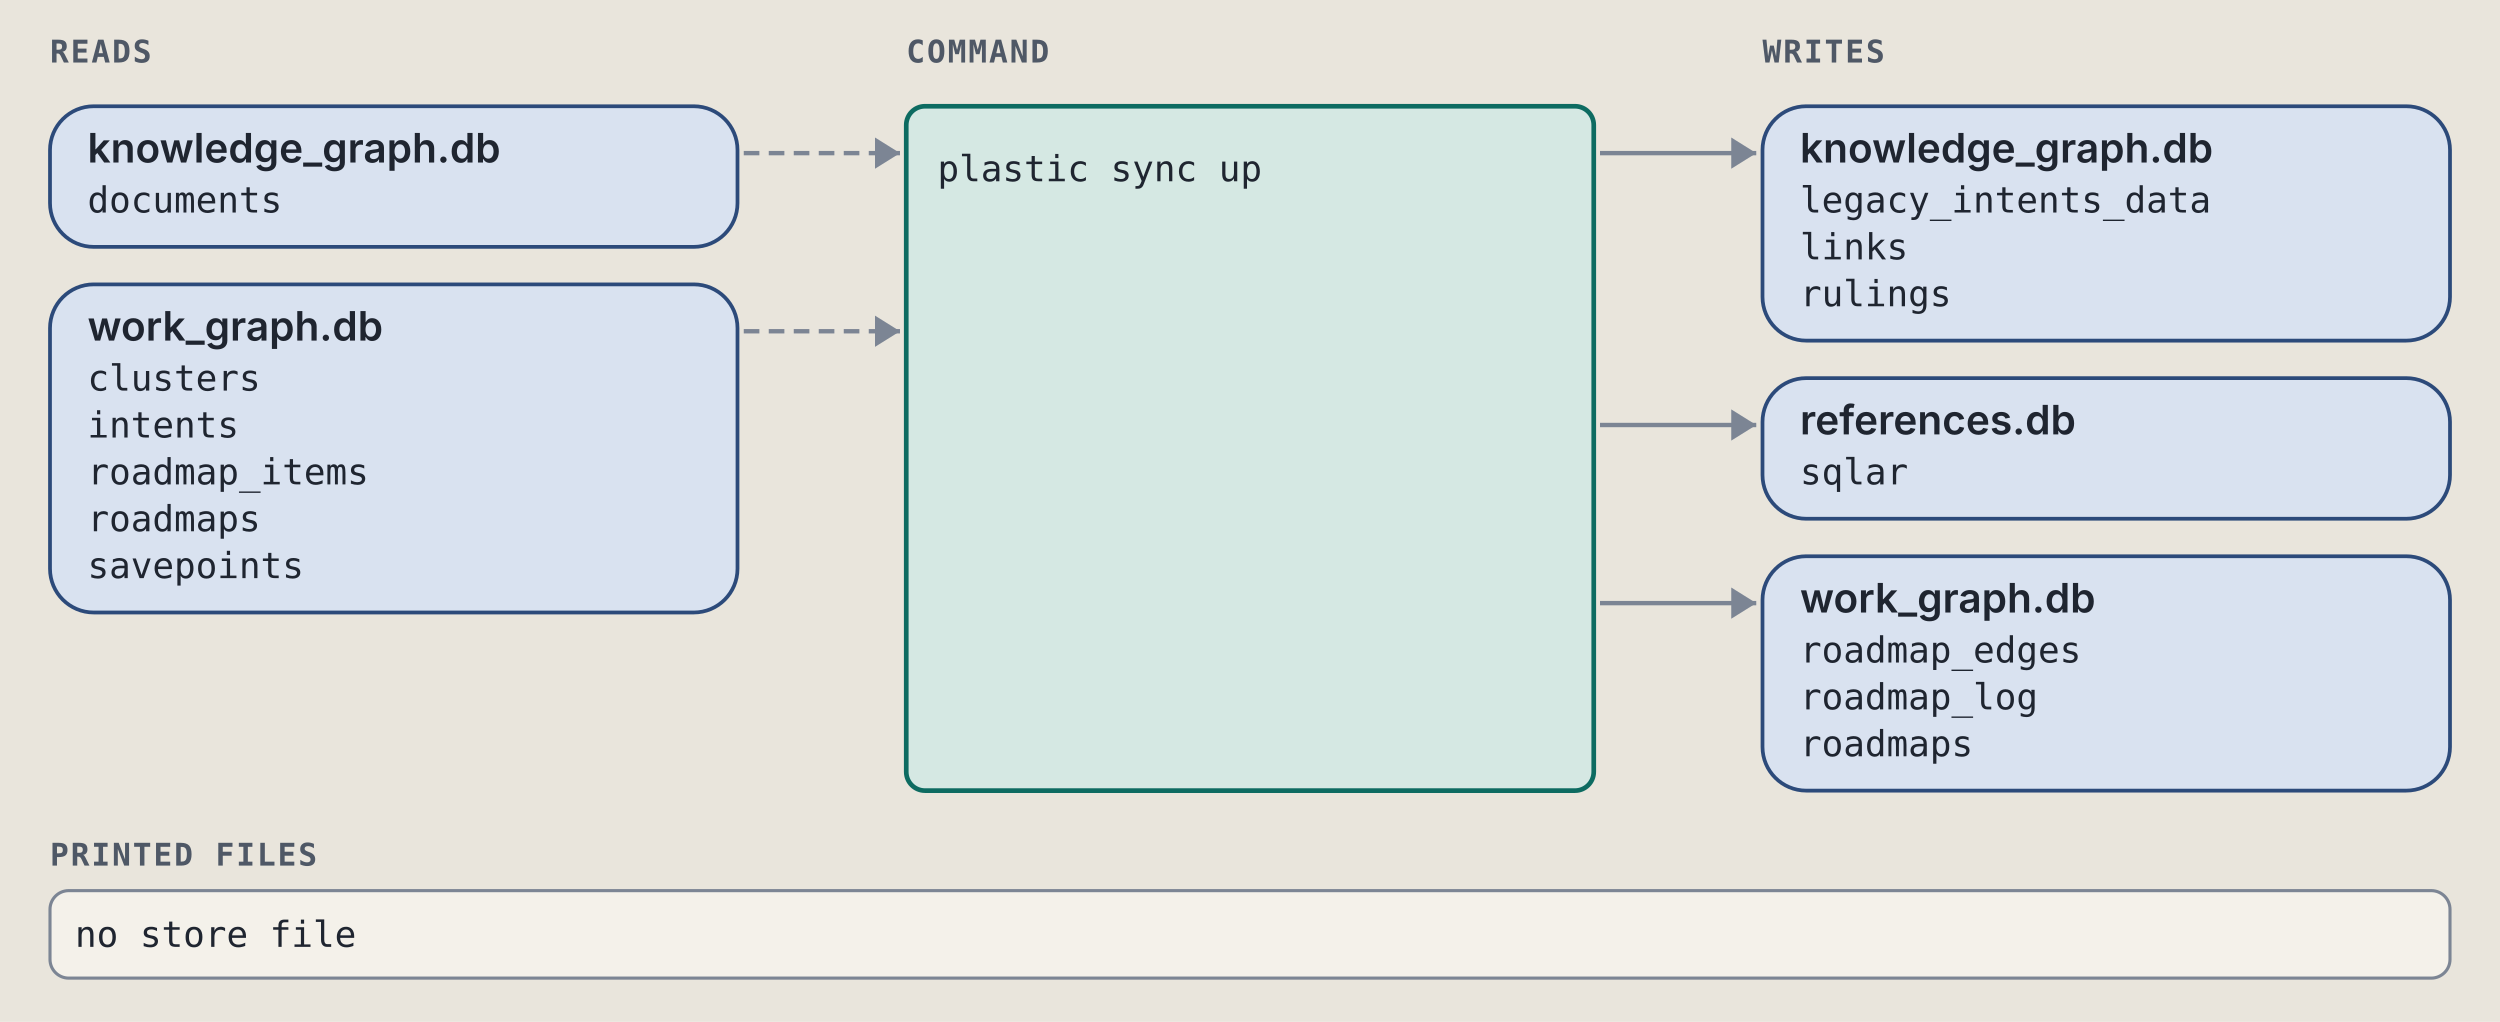
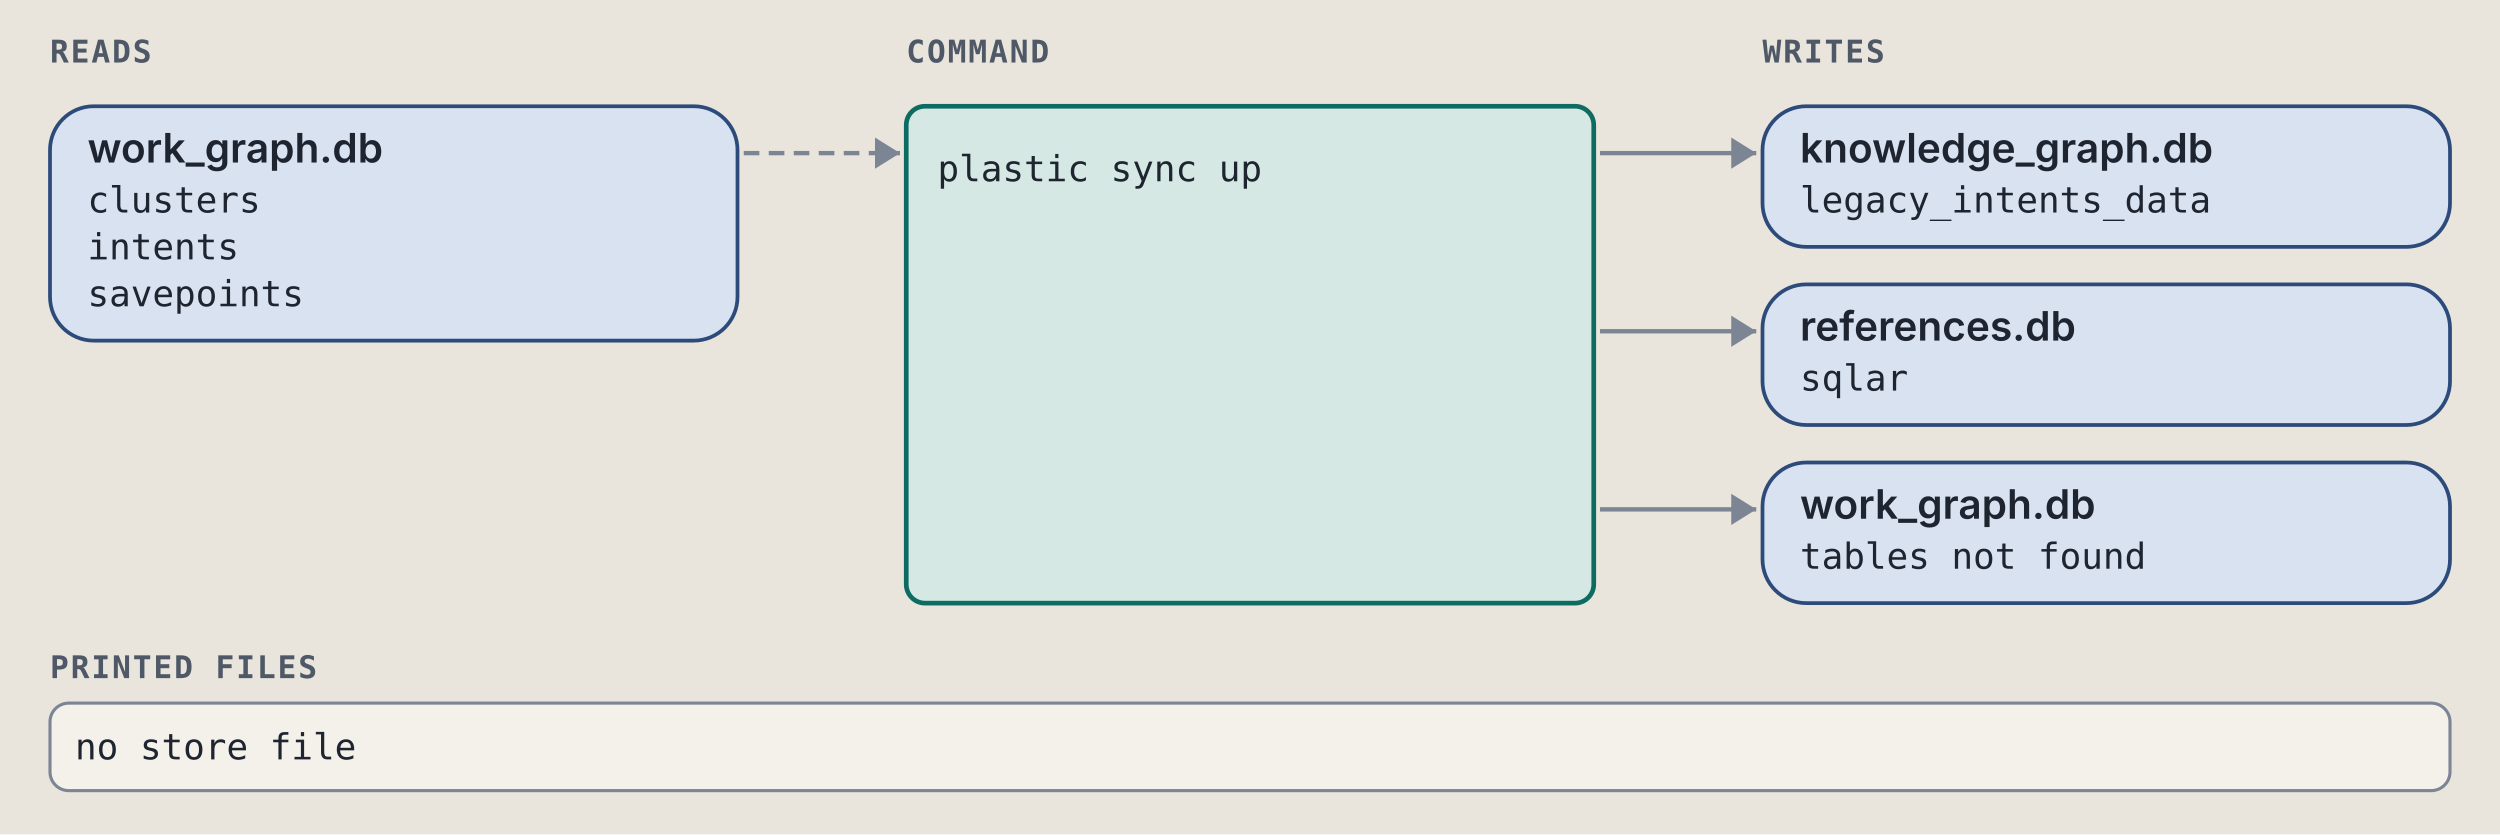
- <svg xmlns="http://www.w3.org/2000/svg" viewBox="0 0 800 327" width="800" height="327" role="img" xml:space="preserve">
+ <svg xmlns="http://www.w3.org/2000/svg" viewBox="0 0 800 267" width="800" height="267" role="img" xml:space="preserve">
  <style>.ground { fill: #e9e5dc; }
.card { fill: #f4f1ea; stroke: #7c8594; stroke-width: 1; }
.lane-code { fill: #d5e8e3; stroke: #0d6b61; stroke-width: 1.5; }
.lane-agent { fill: #f1e2c7; stroke: #9a5508; stroke-width: 1.5; }
.stop-refusal { fill: #e4dcf5; stroke: #5b35b0; stroke-width: 1.2; }
.stop-failure { fill: #f4d9d4; stroke: #a8261b; stroke-width: 1.2; }
.end { fill: #d9e2f0; stroke: #2c4a7a; stroke-width: 1.2; }
.wire { fill: none; stroke: #7c8594; stroke-width: 1.4; }
.wire-read { fill: none; stroke: #7c8594; stroke-width: 1.4; stroke-dasharray: 5 3; }
.wire-refusal { fill: none; stroke: #5b35b0; stroke-width: 1.2; stroke-dasharray: 4 3; }
.wire-failure { fill: none; stroke: #a8261b; stroke-width: 1.2; stroke-dasharray: 4 3; }
.head { fill: #7c8594; }
.t { fill: #1f2530; font: 12px "IBM Plex Sans", system-ui, -apple-system, "Segoe UI", sans-serif; }
.tb { fill: #1f2530; font: 600 13px "IBM Plex Sans", system-ui, -apple-system, "Segoe UI", sans-serif; }
.tm { fill: #1f2530; font: 11.5px "IBM Plex Mono", ui-monospace, Menlo, Consolas, monospace; }
.tag { font: 600 10px "IBM Plex Mono", ui-monospace, Menlo, Consolas, monospace; letter-spacing: .06em; }
.tag-code { fill: #0d6b61; } .tag-agent { fill: #9a5508; } .tag-refusal { fill: #5b35b0; }
.tag-failure { fill: #a8261b; } .tag-end { fill: #2c4a7a; } .tag-muted { fill: #4f5866; }
.tm.tag-muted { font-size: 10.5px; }
.db { fill: #d9e2f0; stroke: #2c4a7a; stroke-width: 1.2; }
.codebox { fill: #f4f1ea; stroke: #7c8594; stroke-width: 1; }
.cx { fill: #1f2530; font: 12px "IBM Plex Mono", ui-monospace, Menlo, Consolas, monospace; white-space: pre; }
.cx-n { fill: #4f5866; font: 11px "IBM Plex Mono", ui-monospace, Menlo, Consolas, monospace; }
.cx-k { fill: #5b35b0; } .cx-s { fill: #9a5508; } .cx-y { fill: #0d6b61; }
.cx-w { fill: #2c4a7a; font-weight: 600; } .cx-t { fill: #a8261b; } .cx-c { fill: #4f5866; font-style: italic; }
.badge { fill: #2c4a7a; } .badge-t { fill: #e9e5dc; font: 600 11px "IBM Plex Mono", ui-monospace, Menlo, Consolas, monospace; }
.bracket { fill: none; stroke: #2c4a7a; stroke-width: 1.4; }
.term { fill: #16191e; stroke: #7c8594; stroke-width: 1; }
.term-t { fill: #e6e2d8; font: 12px "IBM Plex Mono", ui-monospace, Menlo, Consolas, monospace; }
.term-p { fill: #8fd18f; font: 12px "IBM Plex Mono", ui-monospace, Menlo, Consolas, monospace; }
.term-m { fill: #a3abb6; font: 12px "IBM Plex Mono", ui-monospace, Menlo, Consolas, monospace; }
.big { font: 700 36px "IBM Plex Mono", ui-monospace, Menlo, Consolas, monospace; }

@media (prefers-color-scheme: dark) {
.ground { fill: #171a1f; }
.card { fill: #20242b; stroke: #8a93a2; stroke-width: 1; }
.lane-code { fill: #173a36; stroke: #5cc4b4; stroke-width: 1.5; }
.lane-agent { fill: #3d2e17; stroke: #e5a95a; stroke-width: 1.5; }
.stop-refusal { fill: #2d2445; stroke: #b59cf2; stroke-width: 1.2; }
.stop-failure { fill: #45211e; stroke: #f2958a; stroke-width: 1.2; }
.end { fill: #1f2c42; stroke: #97b6e8; stroke-width: 1.2; }
.wire { fill: none; stroke: #8a93a2; stroke-width: 1.4; }
.wire-read { fill: none; stroke: #8a93a2; stroke-width: 1.4; stroke-dasharray: 5 3; }
.wire-refusal { fill: none; stroke: #b59cf2; stroke-width: 1.2; stroke-dasharray: 4 3; }
.wire-failure { fill: none; stroke: #f2958a; stroke-width: 1.2; stroke-dasharray: 4 3; }
.head { fill: #8a93a2; }
.t { fill: #e8e4da; font: 12px "IBM Plex Sans", system-ui, -apple-system, "Segoe UI", sans-serif; }
.tb { fill: #e8e4da; font: 600 13px "IBM Plex Sans", system-ui, -apple-system, "Segoe UI", sans-serif; }
.tm { fill: #e8e4da; font: 11.5px "IBM Plex Mono", ui-monospace, Menlo, Consolas, monospace; }
.tag { font: 600 10px "IBM Plex Mono", ui-monospace, Menlo, Consolas, monospace; letter-spacing: .06em; }
.tag-code { fill: #5cc4b4; } .tag-agent { fill: #e5a95a; } .tag-refusal { fill: #b59cf2; }
.tag-failure { fill: #f2958a; } .tag-end { fill: #97b6e8; } .tag-muted { fill: #b3b9c3; }
.tm.tag-muted { font-size: 10.5px; }
.db { fill: #1f2c42; stroke: #97b6e8; stroke-width: 1.2; }
.codebox { fill: #20242b; stroke: #8a93a2; stroke-width: 1; }
.cx { fill: #e8e4da; font: 12px "IBM Plex Mono", ui-monospace, Menlo, Consolas, monospace; white-space: pre; }
.cx-n { fill: #b3b9c3; font: 11px "IBM Plex Mono", ui-monospace, Menlo, Consolas, monospace; }
.cx-k { fill: #b59cf2; } .cx-s { fill: #e5a95a; } .cx-y { fill: #5cc4b4; }
.cx-w { fill: #97b6e8; font-weight: 600; } .cx-t { fill: #f2958a; } .cx-c { fill: #b3b9c3; font-style: italic; }
.badge { fill: #97b6e8; } .badge-t { fill: #171a1f; font: 600 11px "IBM Plex Mono", ui-monospace, Menlo, Consolas, monospace; }
.bracket { fill: none; stroke: #97b6e8; stroke-width: 1.4; }
.term { fill: #16191e; stroke: #8a93a2; stroke-width: 1; }
.term-t { fill: #e6e2d8; font: 12px "IBM Plex Mono", ui-monospace, Menlo, Consolas, monospace; }
.term-p { fill: #8fd18f; font: 12px "IBM Plex Mono", ui-monospace, Menlo, Consolas, monospace; }
.term-m { fill: #a3abb6; font: 12px "IBM Plex Mono", ui-monospace, Menlo, Consolas, monospace; }
.big { font: 700 36px "IBM Plex Mono", ui-monospace, Menlo, Consolas, monospace; }
}</style>
  <rect width="100%" height="100%" class="ground" />
  <text x="16" y="20" class="tag tag-muted" text-anchor="start">READS</text>
  <text x="290" y="20" class="tag tag-muted" text-anchor="start">COMMAND</text>
  <text x="564" y="20" class="tag tag-muted" text-anchor="start">WRITES</text>
-   <rect x="16" y="34" width="220" height="45" rx="14" class="db" />
-   <text x="28" y="52" class="tb" text-anchor="start">knowledge_graph.db</text>
-   <text x="28" y="68" class="tm" text-anchor="start">documents</text>
+   <rect x="16" y="34" width="220" height="75" rx="14" class="db" />
+   <text x="28" y="52" class="tb" text-anchor="start">work_graph.db</text>
+   <text x="28" y="68" class="tm" text-anchor="start">clusters</text>
+   <text x="28" y="83" class="tm" text-anchor="start">intents</text>
+   <text x="28" y="98" class="tm" text-anchor="start">savepoints</text>
  <path d="M 238 49 L 288 49" class="wire-read" />
  <path d="M 280 44 L 288 49 L 280 54 Z" class="head" />
-   <rect x="16" y="91" width="220" height="105" rx="14" class="db" />
-   <text x="28" y="109" class="tb" text-anchor="start">work_graph.db</text>
-   <text x="28" y="125" class="tm" text-anchor="start">clusters</text>
-   <text x="28" y="140" class="tm" text-anchor="start">intents</text>
-   <text x="28" y="155" class="tm" text-anchor="start">roadmap_items</text>
-   <text x="28" y="170" class="tm" text-anchor="start">roadmaps</text>
-   <text x="28" y="185" class="tm" text-anchor="start">savepoints</text>
-   <path d="M 238 106 L 288 106" class="wire-read" />
-   <path d="M 280 101 L 288 106 L 280 111 Z" class="head" />
-   <rect x="564" y="34" width="220" height="75" rx="14" class="db" />
+   <rect x="564" y="34" width="220" height="45" rx="14" class="db" />
  <text x="576" y="52" class="tb" text-anchor="start">knowledge_graph.db</text>
  <text x="576" y="68" class="tm" text-anchor="start">legacy_intents_data</text>
-   <text x="576" y="83" class="tm" text-anchor="start">links</text>
-   <text x="576" y="98" class="tm" text-anchor="start">rulings</text>
  <path d="M 512 49 L 562 49" class="wire" />
  <path d="M 554 44 L 562 49 L 554 54 Z" class="head" />
-   <rect x="564" y="121" width="220" height="45" rx="14" class="db" />
-   <text x="576" y="139" class="tb" text-anchor="start">references.db</text>
-   <text x="576" y="155" class="tm" text-anchor="start">sqlar</text>
-   <path d="M 512 136 L 562 136" class="wire" />
-   <path d="M 554 131 L 562 136 L 554 141 Z" class="head" />
-   <rect x="564" y="178" width="220" height="75" rx="14" class="db" />
-   <text x="576" y="196" class="tb" text-anchor="start">work_graph.db</text>
-   <text x="576" y="212" class="tm" text-anchor="start">roadmap_edges</text>
-   <text x="576" y="227" class="tm" text-anchor="start">roadmap_log</text>
-   <text x="576" y="242" class="tm" text-anchor="start">roadmaps</text>
-   <path d="M 512 193 L 562 193" class="wire" />
-   <path d="M 554 188 L 562 193 L 554 198 Z" class="head" />
-   <rect x="290" y="34" width="220" height="219" rx="6" class="lane-code" />
+   <rect x="564" y="91" width="220" height="45" rx="14" class="db" />
+   <text x="576" y="109" class="tb" text-anchor="start">references.db</text>
+   <text x="576" y="125" class="tm" text-anchor="start">sqlar</text>
+   <path d="M 512 106 L 562 106" class="wire" />
+   <path d="M 554 101 L 562 106 L 554 111 Z" class="head" />
+   <rect x="564" y="148" width="220" height="45" rx="14" class="db" />
+   <text x="576" y="166" class="tb" text-anchor="start">work_graph.db</text>
+   <text x="576" y="182" class="tm" text-anchor="start">tables not found</text>
+   <path d="M 512 163 L 562 163" class="wire" />
+   <path d="M 554 158 L 562 163 L 554 168 Z" class="head" />
+   <rect x="290" y="34" width="220" height="159" rx="6" class="lane-code" />
  <text x="300" y="58" class="tm" text-anchor="start">plastic sync up</text>
-   <text x="16" y="277" class="tag tag-muted" text-anchor="start">PRINTED FILES</text>
-   <rect x="16" y="285" width="768" height="28" rx="6" class="card" />
-   <text x="24" y="303" class="tm" text-anchor="start">no store file</text>
+   <text x="16" y="217" class="tag tag-muted" text-anchor="start">PRINTED FILES</text>
+   <rect x="16" y="225" width="768" height="28" rx="6" class="card" />
+   <text x="24" y="243" class="tm" text-anchor="start">no store file</text>
</svg>
